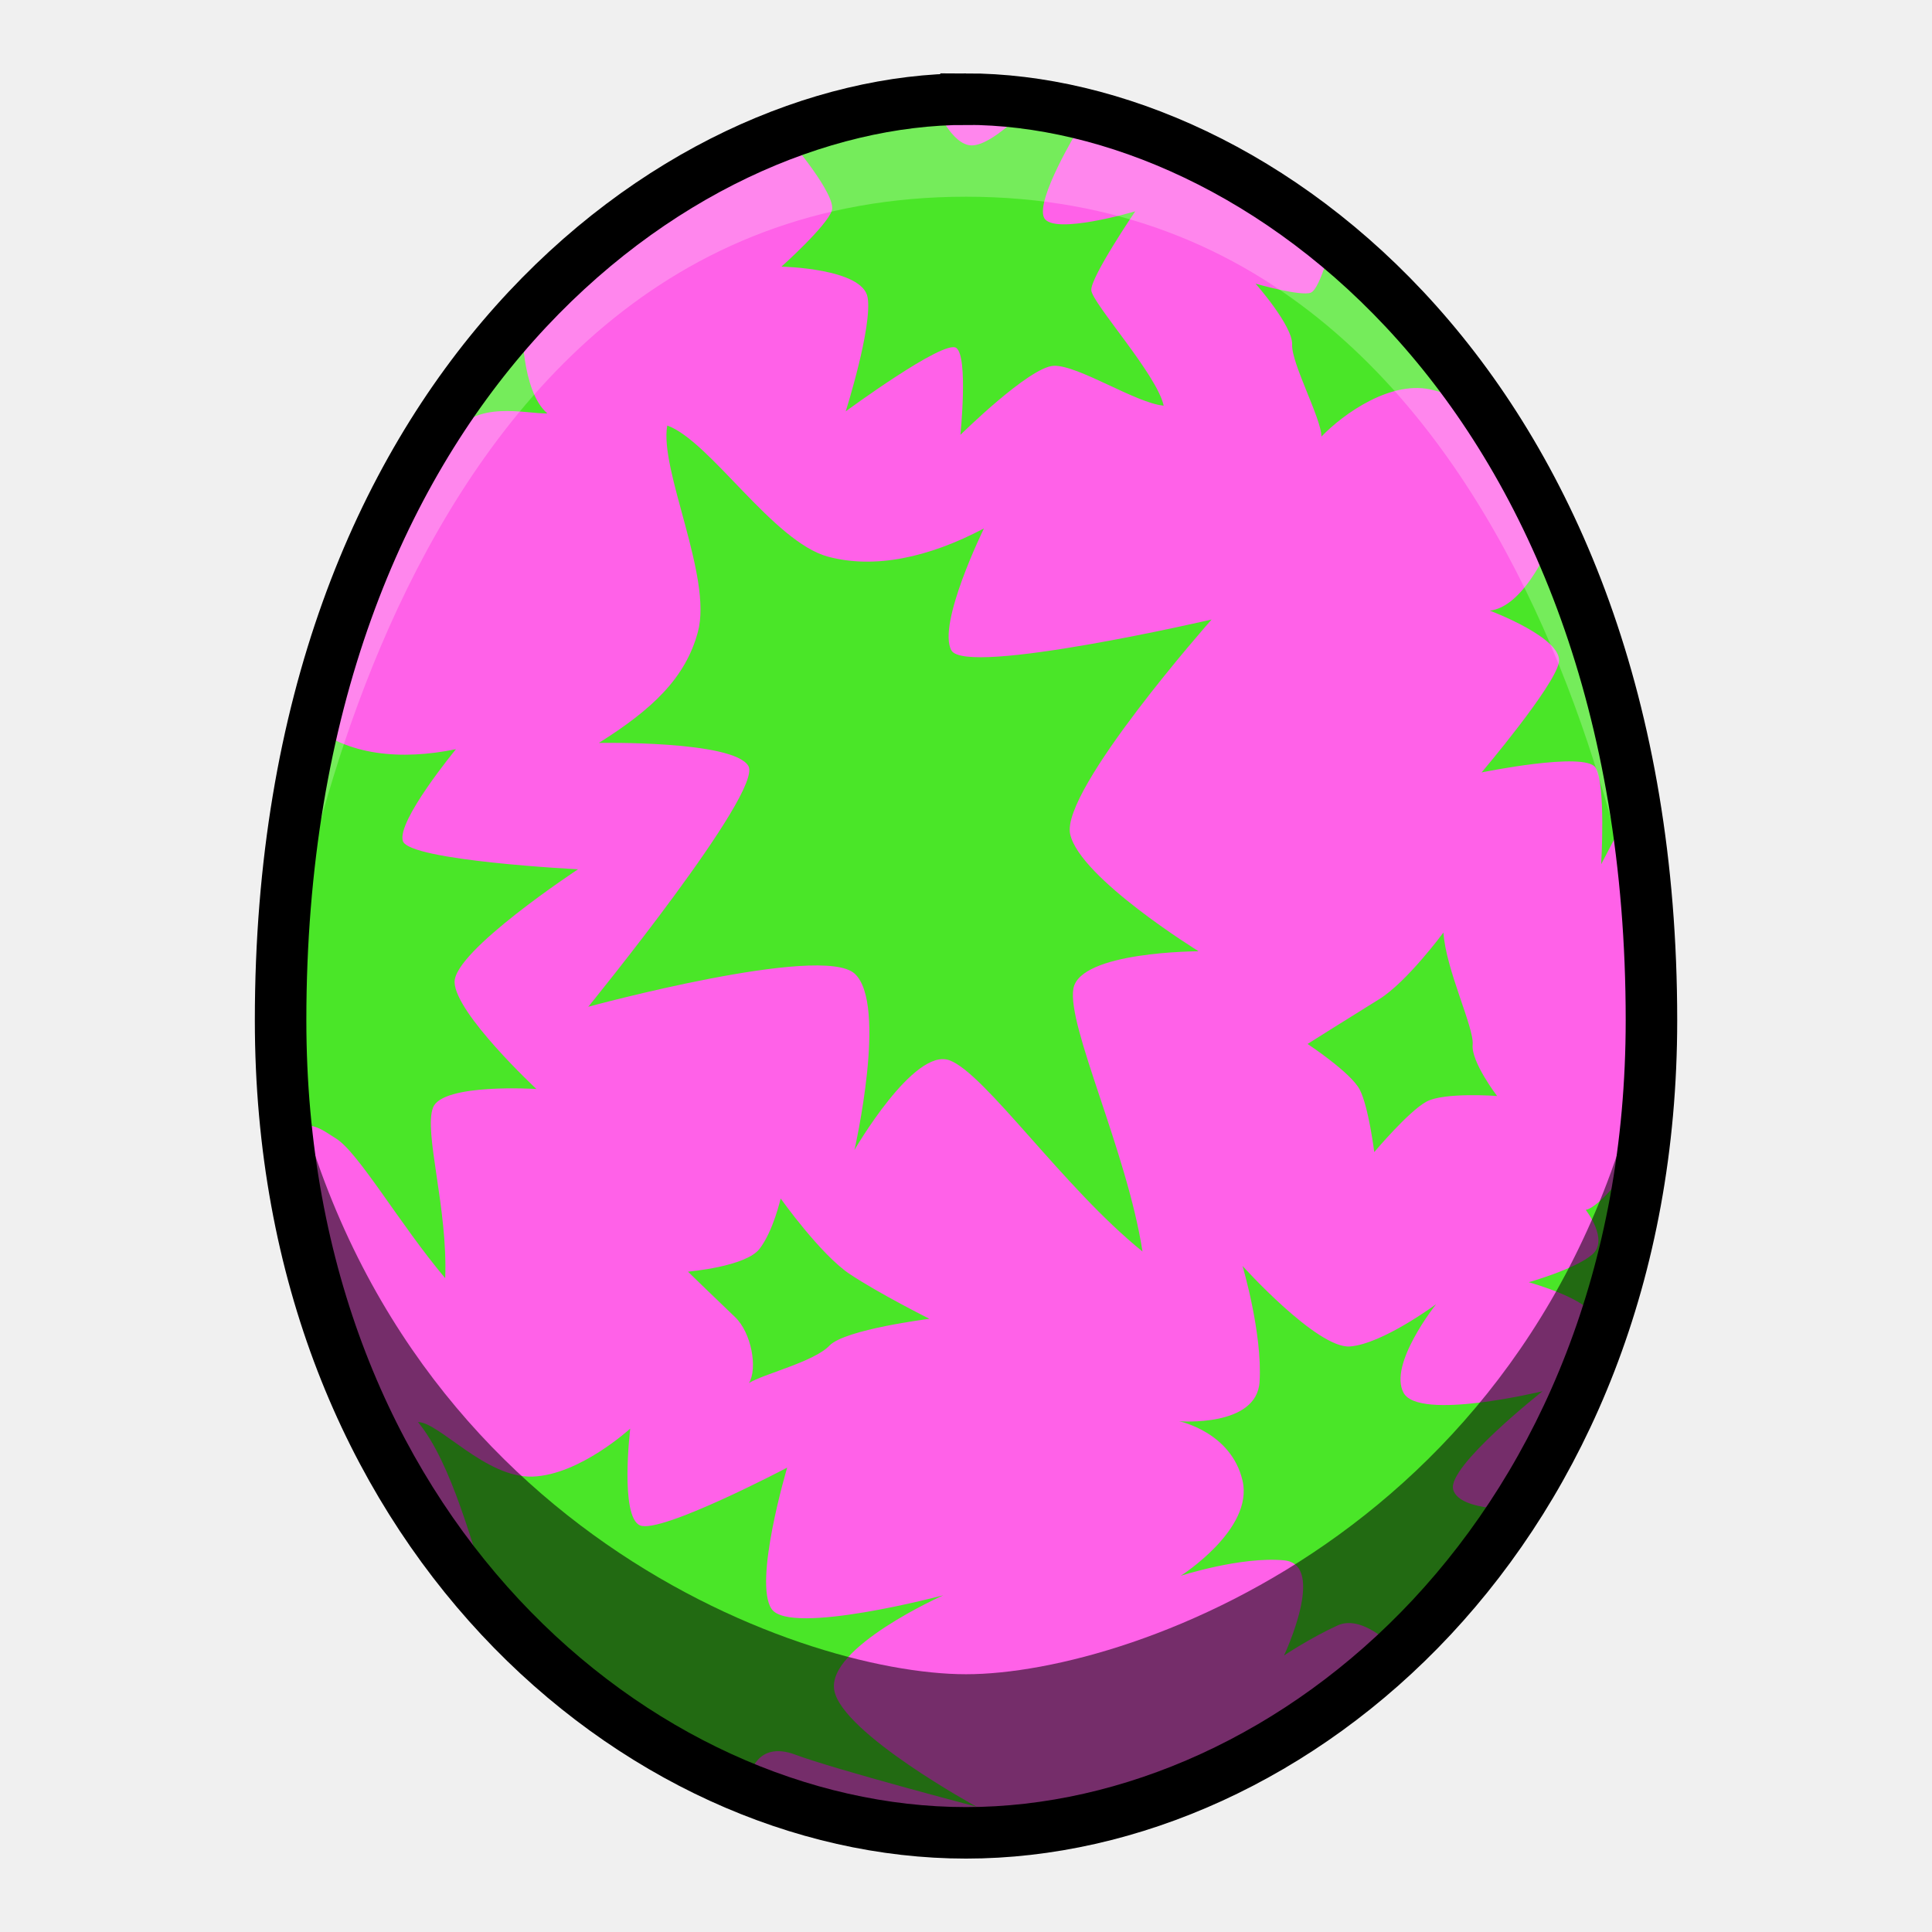
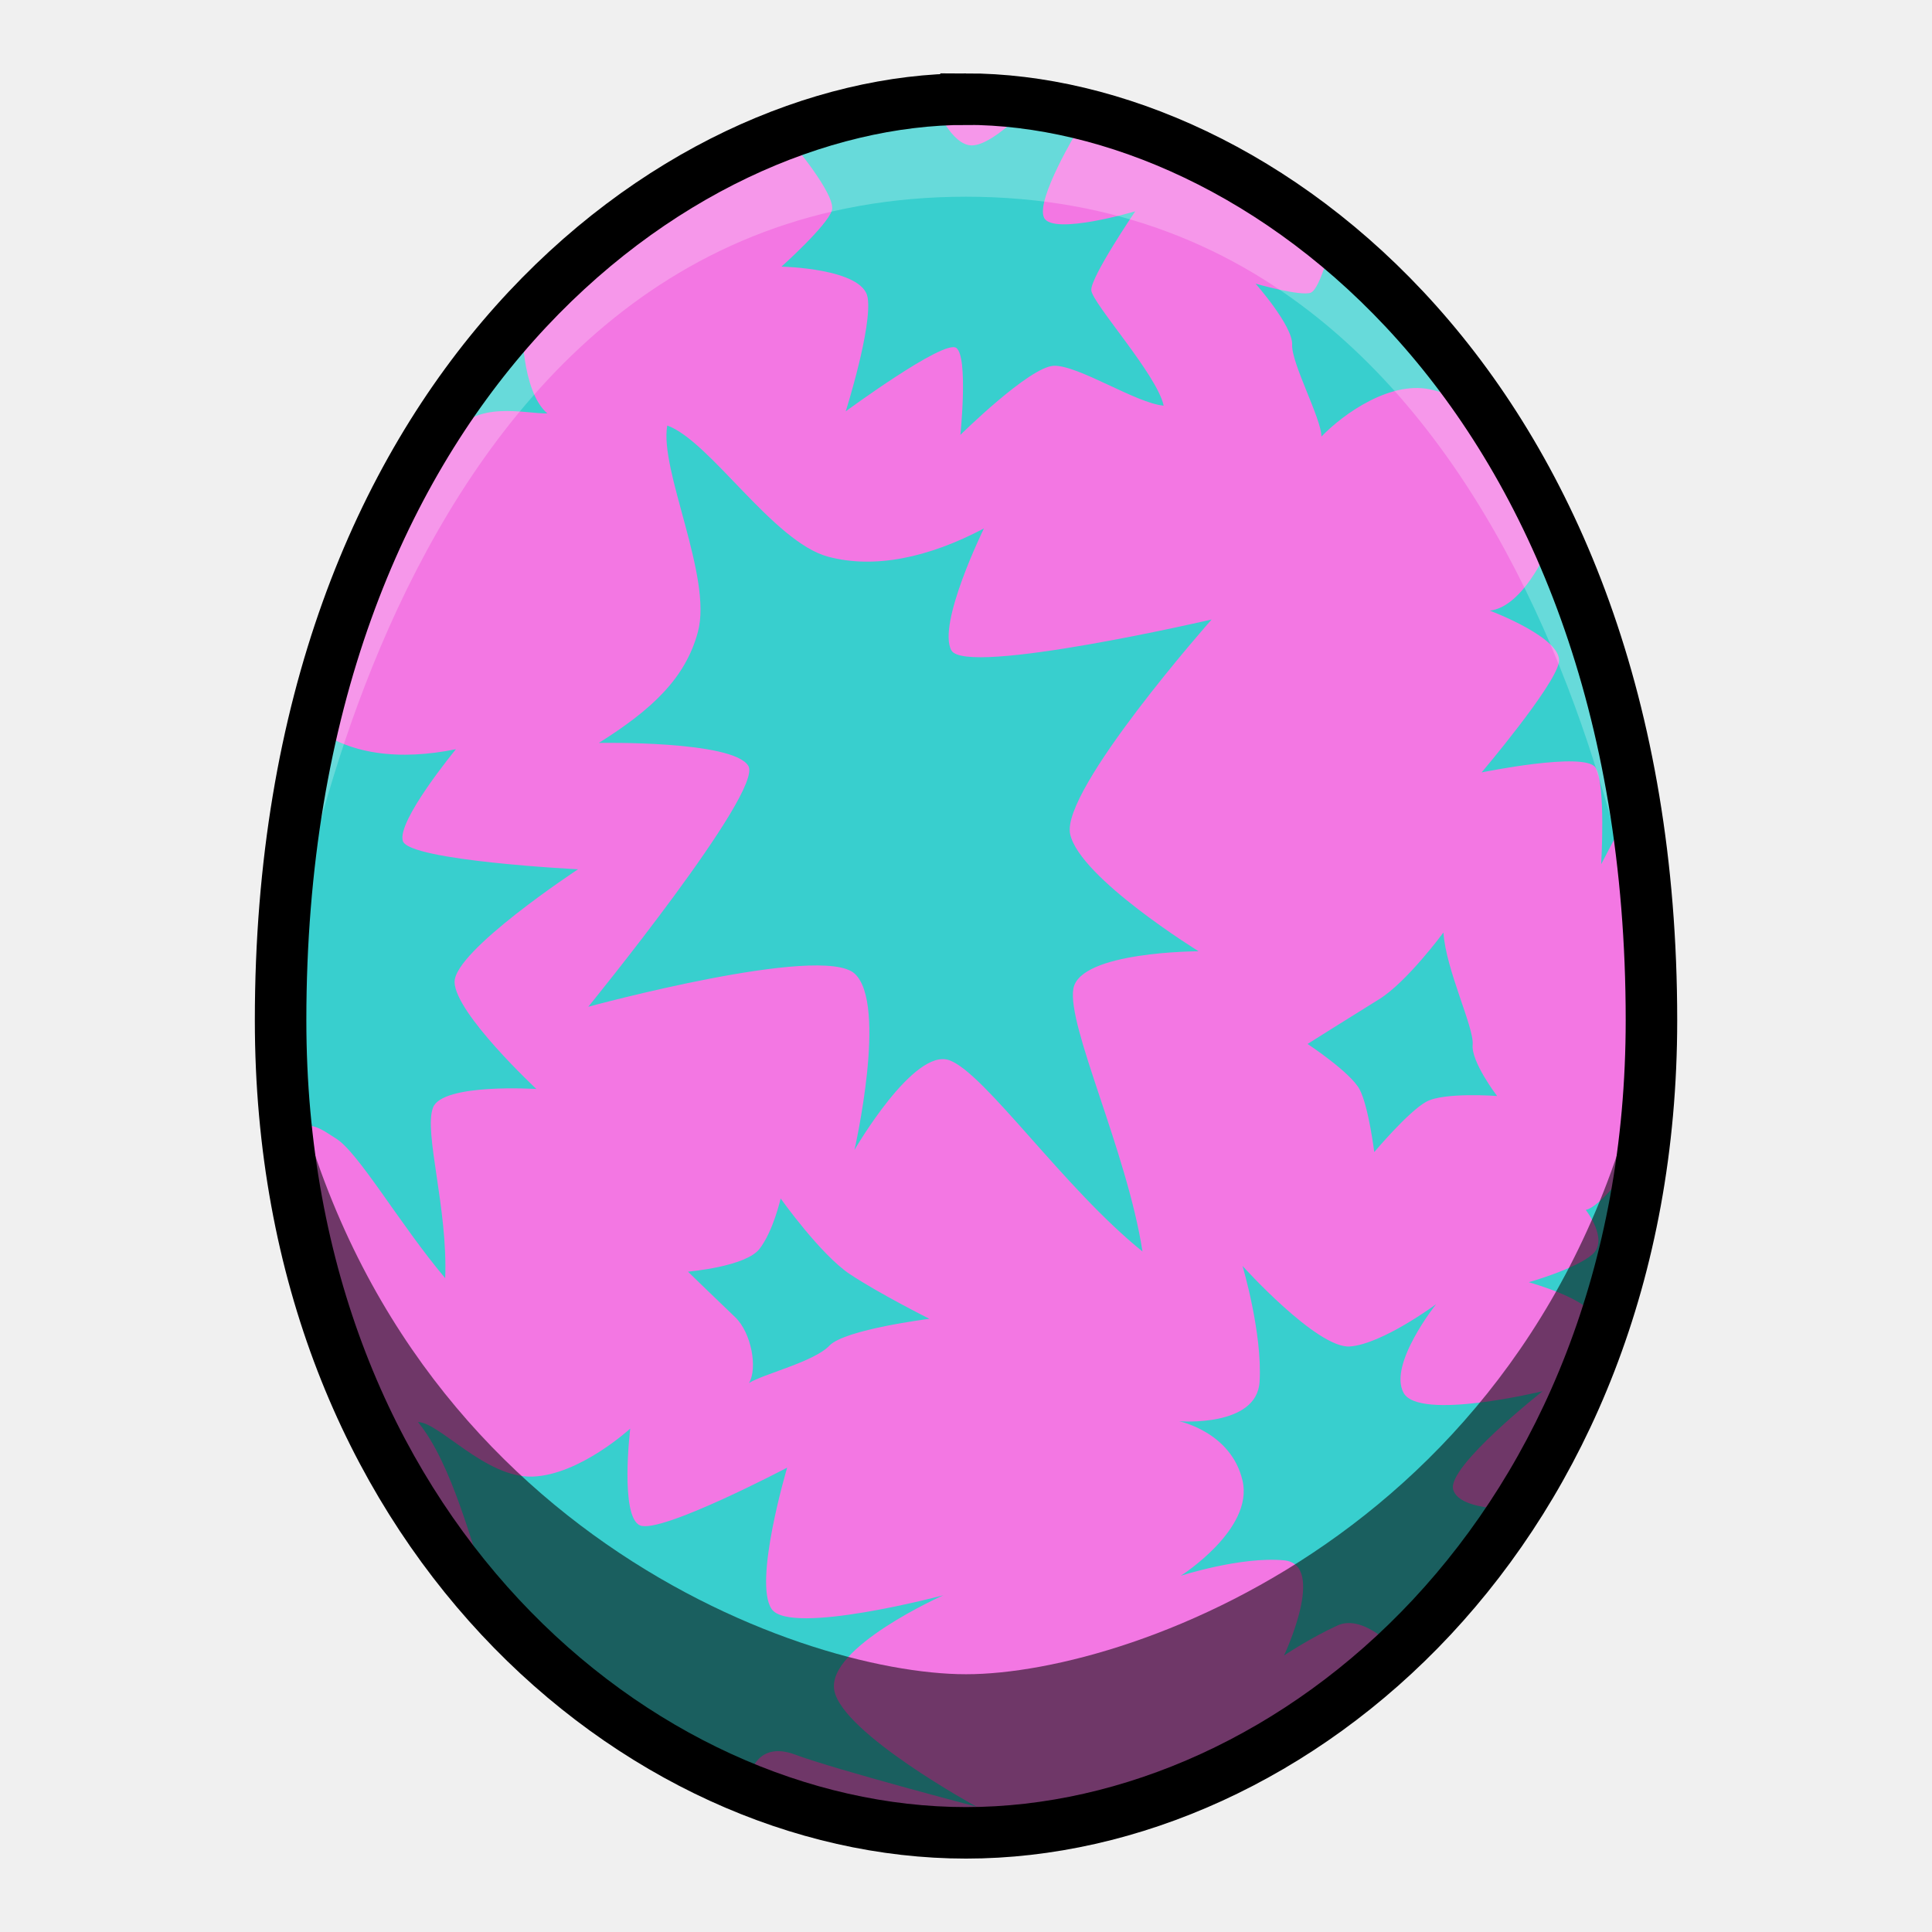
<svg xmlns="http://www.w3.org/2000/svg" viewBox="0 0 39.687 39.687">
-   <path d="M19.844 2.037c-5.953 0-14.08 5.976-14.08 18.922 0 10.441 7.34 16.691 14.08 16.691s14.08-6.25 14.08-16.691c0-12.946-8.127-18.923-14.08-18.923z" fill="#ff61e8" />
-   <path d="m19.21 2.169-2.99.702s.969 1.135.868 1.453c-.1.317-1.035 1.153-1.035 1.153s1.67.033 1.77.634c.1.602-.45 2.339-.45 2.339s2.02-1.487 2.271-1.303c.25.184.084 1.787.084 1.787s1.42-1.403 1.92-1.42c.502-.016 1.688.769 2.256.819-.134-.635-1.47-2.105-1.487-2.372-.016-.267.903-1.62.903-1.62s-1.688.5-1.872.133c-.183-.367.702-1.82.702-1.82l-1.07-.418s-.7.751-1.118.751c-.418 0-.752-.818-.752-.818zm8.168 2.706-.016.084s-.234.968-.434 1.052c-.2.084-1.136-.184-1.136-.184s.768.869.751 1.253c-.017.384.602 1.52.602 1.888.45-.468 1.453-1.186 2.305-.952.852.233.801.1.801.1zM10.725 6.626l-.968.78s-.969 2.267-.473 1.535 1.5-.437 1.96-.449c-.543-.46-.52-1.866-.52-1.866zm2.982 2.115c-.166.915.932 3.108.63 4.236-.253.951-.94 1.595-2.035 2.284 0 0 2.759-.054 3.071.473.313.528-3.289 4.947-3.289 4.947s4.792-1.304 5.473-.68c.681.625-.005 3.622-.005 3.622s1.22-2.111 1.952-1.843c.732.269 2.347 2.626 3.965 3.928-.318-2.052-1.553-4.63-1.42-5.398.134-.768 2.573-.769 2.573-.769s-2.438-1.503-2.639-2.405c-.2-.902 2.906-4.41 2.906-4.41s-5.044 1.17-5.345.635c-.3-.535.668-2.506.668-2.506-1.144.604-2.252.835-3.203.58-1.127-.304-2.427-2.38-3.302-2.694zm18.065 2.582s-.502 1.153-1.17 1.22c0 0 1.52.567 1.42 1.069-.1.5-1.587 2.255-1.587 2.255s2.122-.435 2.339-.1c.217.334.117 1.987.117 1.987l.584-1.119zM6.325 14.837l-.612 2.465.29 5.938c.336-.283.661.003.893.143.464.28 1.318 1.77 2.249 2.873.056-1.442-.444-2.997-.25-3.504.193-.506 2.124-.382 2.124-.382s-1.664-1.55-1.681-2.193c-.017-.642 2.536-2.32 2.536-2.32s-3.463-.174-3.598-.579c-.134-.405 1.09-1.888 1.09-1.888-1.113.228-2.248.144-3.04-.553zm23.325 4.32s-.751 1.018-1.32 1.369c-.567.35-1.47.919-1.47.919s.886.584 1.07.935c.183.35.3 1.286.3 1.286s.702-.835 1.07-1.035c.367-.2 1.453-.117 1.453-.117s-.535-.701-.502-1.052c.034-.351-.55-1.537-.6-2.305zm3.775 4.877s-.567.769-.851.819c0 0 .484.617.133.918-.35.3-1.303.568-1.303.568s1.32.368 1.337.752c.016.384.718-1.203.718-1.203zm-17.389.585s-.15.668-.434 1.035c-.284.368-1.47.468-1.47.468s.635.618.969.935c.334.318.467 1.053.284 1.354.284-.184 1.336-.435 1.653-.769.318-.334 2.055-.551 2.055-.551s-1.035-.518-1.637-.919c-.601-.4-1.42-1.553-1.42-1.553zm9.488 1.386s.412 1.387.35 2.38c-.057.94-1.653.81-1.653.81s1.07.218 1.303 1.22c.234 1.003-1.27 1.955-1.27 1.955s1.237-.401 2.122-.318c.885.084 0 1.955 0 1.955s.551-.368 1.102-.618c.552-.25 1.254.55 1.254.55l2.522-2.94s-1.27.067-1.403-.4c-.134-.468 1.837-2.021 1.837-2.021s-2.539.618-2.856.033c-.318-.584.668-1.82.668-1.82s-1.103.818-1.77.868c-.67.05-2.206-1.654-2.206-1.654zM8.586 29.212c.702.852 1.12 2.556 1.537 3.792.418 1.236 5.279 3.475 5.279 3.475s.133-.735.935-.435c.802.301 3.725 1.07 3.725 1.07s-2.756-1.504-2.924-2.389c-.167-.885 2.24-1.955 2.24-1.955s-3.142.836-3.526.284c-.384-.55.318-2.906.318-2.906s-2.606 1.37-3.024 1.186c-.417-.184-.2-1.988-.2-1.988s-1.036.952-2.005.986c-.968.033-1.92-1.12-2.355-1.12z" fill="#4ae628" />
+   <path d="M19.844 2.037c-5.953 0-14.08 5.976-14.08 18.922 0 10.441 7.34 16.691 14.08 16.691s14.08-6.25 14.08-16.691c0-12.946-8.127-18.923-14.08-18.923z" fill="#f377e3" />
+   <path d="m19.21 2.169-2.99.702s.969 1.135.868 1.453c-.1.317-1.035 1.153-1.035 1.153s1.67.033 1.77.634c.1.602-.45 2.339-.45 2.339s2.02-1.487 2.271-1.303c.25.184.084 1.787.084 1.787s1.42-1.403 1.92-1.42c.502-.016 1.688.769 2.256.819-.134-.635-1.47-2.105-1.487-2.372-.016-.267.903-1.62.903-1.62s-1.688.5-1.872.133c-.183-.367.702-1.82.702-1.82l-1.07-.418s-.7.751-1.118.751c-.418 0-.752-.818-.752-.818zm8.168 2.706-.016.084s-.234.968-.434 1.052c-.2.084-1.136-.184-1.136-.184s.768.869.751 1.253c-.017.384.602 1.52.602 1.888.45-.468 1.453-1.186 2.305-.952.852.233.801.1.801.1zM10.725 6.626l-.968.78s-.969 2.267-.473 1.535 1.5-.437 1.96-.449c-.543-.46-.52-1.866-.52-1.866zm2.982 2.115c-.166.915.932 3.108.63 4.236-.253.951-.94 1.595-2.035 2.284 0 0 2.759-.054 3.071.473.313.528-3.289 4.947-3.289 4.947s4.792-1.304 5.473-.68c.681.625-.005 3.622-.005 3.622s1.22-2.111 1.952-1.843c.732.269 2.347 2.626 3.965 3.928-.318-2.052-1.553-4.63-1.42-5.398.134-.768 2.573-.769 2.573-.769s-2.438-1.503-2.639-2.405c-.2-.902 2.906-4.41 2.906-4.41s-5.044 1.17-5.345.635c-.3-.535.668-2.506.668-2.506-1.144.604-2.252.835-3.203.58-1.127-.304-2.427-2.38-3.302-2.694zm18.065 2.582s-.502 1.153-1.17 1.22c0 0 1.52.567 1.42 1.069-.1.5-1.587 2.255-1.587 2.255s2.122-.435 2.339-.1c.217.334.117 1.987.117 1.987l.584-1.119zM6.325 14.837l-.612 2.465.29 5.938c.336-.283.661.003.893.143.464.28 1.318 1.77 2.249 2.873.056-1.442-.444-2.997-.25-3.504.193-.506 2.124-.382 2.124-.382s-1.664-1.55-1.681-2.193c-.017-.642 2.536-2.32 2.536-2.32s-3.463-.174-3.598-.579c-.134-.405 1.09-1.888 1.09-1.888-1.113.228-2.248.144-3.04-.553zm23.325 4.32s-.751 1.018-1.32 1.369c-.567.35-1.47.919-1.47.919s.886.584 1.07.935c.183.35.3 1.286.3 1.286s.702-.835 1.07-1.035c.367-.2 1.453-.117 1.453-.117s-.535-.701-.502-1.052c.034-.351-.55-1.537-.6-2.305zm3.775 4.877s-.567.769-.851.819c0 0 .484.617.133.918-.35.3-1.303.568-1.303.568s1.32.368 1.337.752c.016.384.718-1.203.718-1.203zm-17.389.585s-.15.668-.434 1.035c-.284.368-1.47.468-1.47.468s.635.618.969.935c.334.318.467 1.053.284 1.354.284-.184 1.336-.435 1.653-.769.318-.334 2.055-.551 2.055-.551s-1.035-.518-1.637-.919c-.601-.4-1.42-1.553-1.42-1.553zm9.488 1.386s.412 1.387.35 2.38c-.057.94-1.653.81-1.653.81s1.07.218 1.303 1.22c.234 1.003-1.27 1.955-1.27 1.955s1.237-.401 2.122-.318c.885.084 0 1.955 0 1.955s.551-.368 1.102-.618c.552-.25 1.254.55 1.254.55l2.522-2.94s-1.27.067-1.403-.4c-.134-.468 1.837-2.021 1.837-2.021s-2.539.618-2.856.033c-.318-.584.668-1.82.668-1.82s-1.103.818-1.77.868c-.67.05-2.206-1.654-2.206-1.654zM8.586 29.212c.702.852 1.12 2.556 1.537 3.792.418 1.236 5.279 3.475 5.279 3.475s.133-.735.935-.435c.802.301 3.725 1.07 3.725 1.07s-2.756-1.504-2.924-2.389c-.167-.885 2.24-1.955 2.24-1.955s-3.142.836-3.526.284c-.384-.55.318-2.906.318-2.906s-2.606 1.37-3.024 1.186c-.417-.184-.2-1.988-.2-1.988s-1.036.952-2.005.986c-.968.033-1.92-1.12-2.355-1.12z" fill="#38cfce" />
  <path d="M19.844 2.037c-8.886 0-14.08 9.48-14.08 18.922 0 0 1.718-16.918 14.08-16.918s14.08 16.918 14.08 16.918c0-9.442-5.195-18.923-14.08-18.923z" opacity=".238" fill="#fff" />
  <path d="M5.764 20.959c.25 12.682 10.938 16.691 14.08 16.691 3.141 0 13.83-4.009 14.08-16.691-1.822 10.27-10.607 13.433-14.08 13.433-3.474 0-12.258-3.164-14.08-13.433z" opacity=".541" />
  <path d="M19.844 2.037c-5.953 0-14.08 5.976-14.08 18.922 0 10.441 7.34 16.691 14.08 16.691s14.08-6.25 14.08-16.691c0-12.946-8.127-18.923-14.08-18.923z" fill="none" stroke="#000" stroke-width="1.058" />
</svg>
